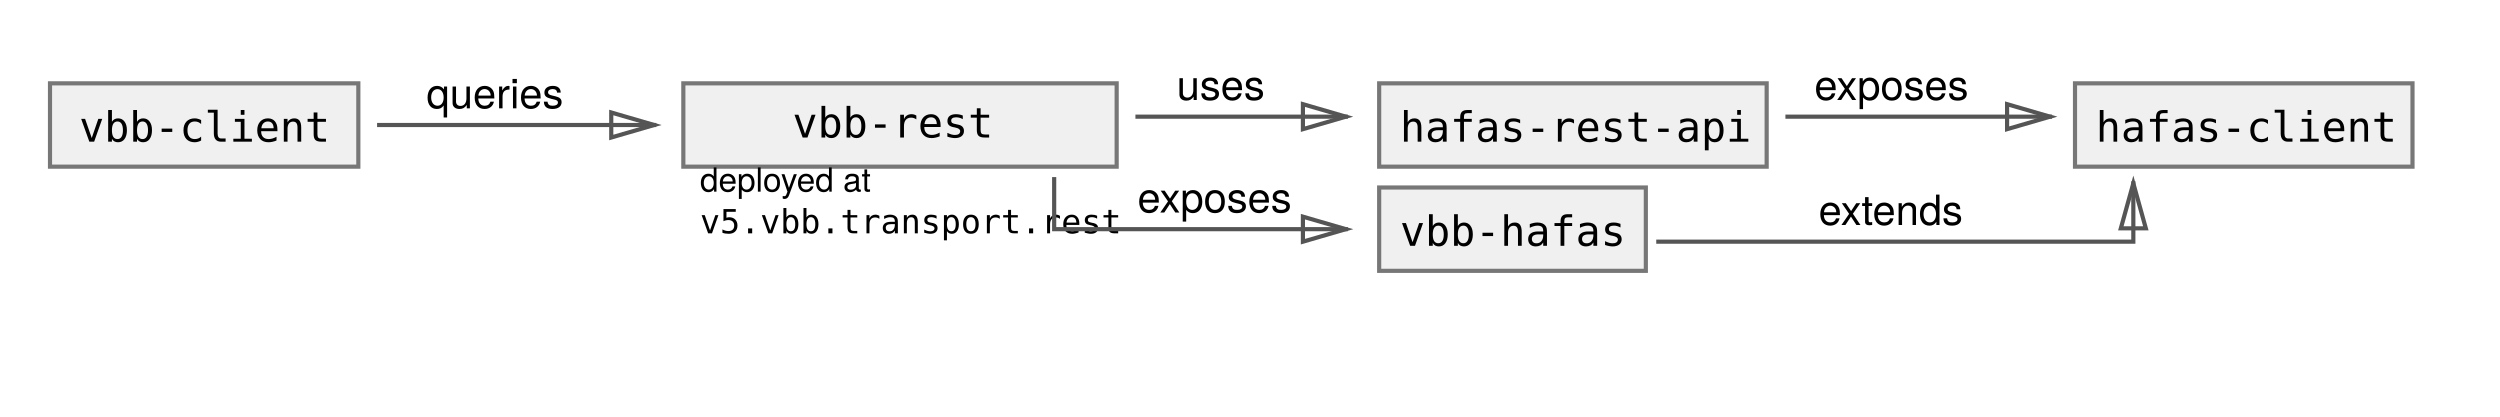
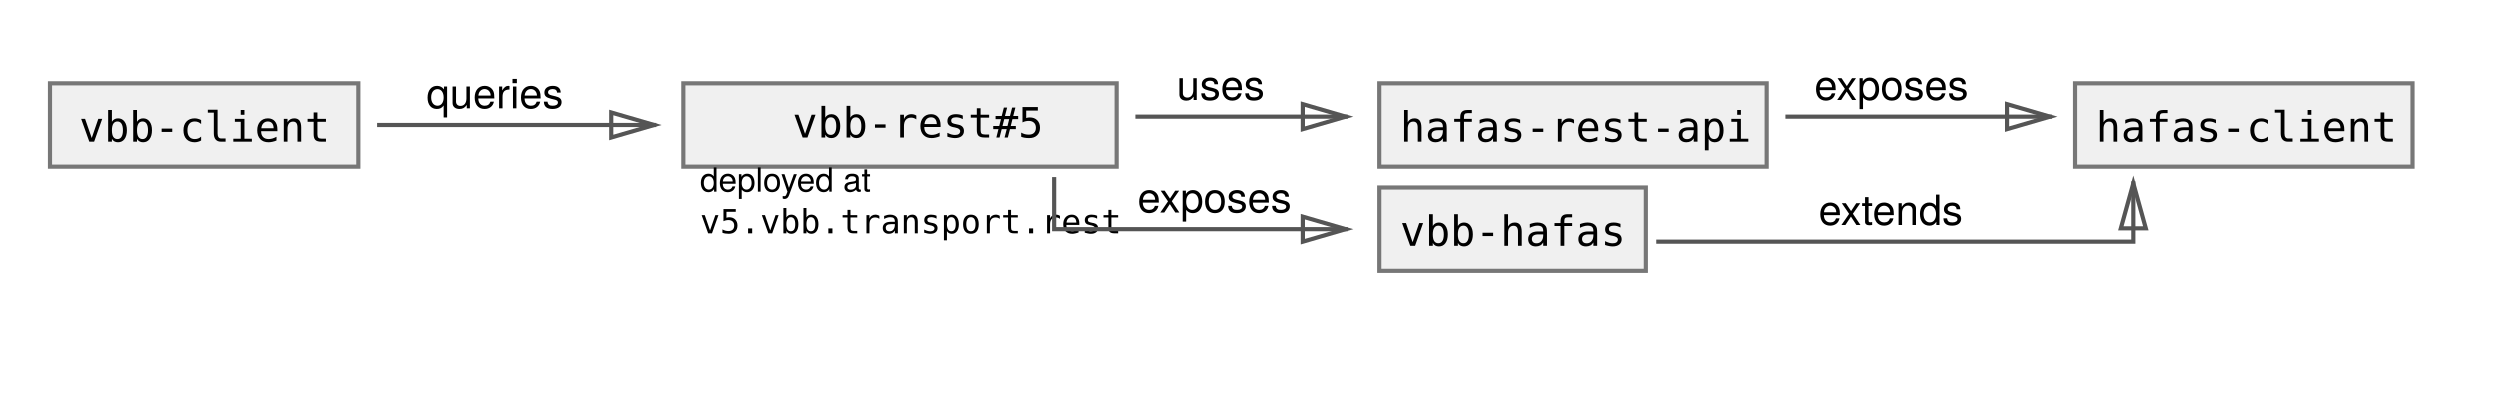
<svg xmlns="http://www.w3.org/2000/svg" width="1200" height="200" viewBox="0 0 600 100" version="1.1">
  <style>
		.box {
			fill: #f0f0f0;
			stroke-width: 1px;
			stroke: #777;
		}
		.arrow {
			fill: none;
			stroke-width: 1px;
			stroke: #555;
			stroke-linecap: square;
		}
		.monospace-text {
			font-family: FiraCode-Retina, Fira Code, monospace;
			font-size: 10px;
			font-weight: 500;
			fill: #000;
		}
		.normal-text {
			font-family: HelveticaNeue-Light, Helvetica Neue, sans-serif;
			font-size: 10px;
			font-weight: 300;
			fill: #000;
		}
		.small-text {
			font-size: 8px;
		}
	</style>
  <g transform="translate(12, 20)">
    <rect class="box" x="0" y="0" width="74" height="20" />
    <text class="monospace-text" x="7" y="14">vbb-client</text>
  </g>
  <g transform="translate(91, 16)">
    <path class="arrow" d="M0,14 L66,14" />
    <path class="arrow" d="M66,14 L55.7,11 L55.7,17 L66,14 Z" />
    <text class="normal-text" x="11.35" y="10">queries</text>
  </g>
  <g transform="translate(164, 20)">
    <rect class="box" x="0" y="0" width="104" height="20" />
-     <text class="monospace-text" x="26.2" y="13">vbb-rest</text>
+     <text class="monospace-text" x="26.2" y="13">vbb-rest#5</text>
    <text class="normal-text small-text" x="4" y="26">deployed at</text>
    <text class="monospace-text small-text" x="4" y="36">v5.vbb.transport.rest</text>
  </g>
  <g transform="translate(273, 14)">
    <path class="arrow" d="M0,14 L50,14" />
    <path class="arrow" d="M50,14 L39.7,11 L39.7,17 L50,14 Z" />
    <text class="normal-text" x="9.41" y="10">uses</text>
  </g>
  <g transform="translate(331, 20)">
    <rect class="box" x="0" y="0" width="93" height="20" />
    <text class="monospace-text" x="5" y="14">hafas-rest-api</text>
  </g>
  <g transform="translate(253, 39)">
    <path class="arrow" d="M0,4 L0,16 L70,16" />
    <path class="arrow" d="M70,16 L59.7,13 L59.7,19 L70,16 Z" />
    <text class="normal-text" x="20" y="12">exposes</text>
  </g>
  <g transform="translate(331, 45)">
    <rect class="box" x="0" y="0" width="64" height="20" />
    <text class="monospace-text" x="5" y="14">vbb-hafas</text>
  </g>
  <g transform="translate(429, 14)">
    <path class="arrow" d="M0,14 L63,14" />
    <path class="arrow" d="M63,14 L52.7,11 L52.7,17 L63,14 Z" />
    <text class="normal-text" x="6.445" y="10">exposes</text>
  </g>
  <g transform="translate(398, 44)">
    <text class="normal-text" x="38.465" y="10">extends</text>
    <path class="arrow" d="M0,14 L114,14 L114,0" />
    <path class="arrow" d="M114,0 L111,10.8 L117,10.8 L114,0 Z" />
  </g>
  <g transform="translate(498, 20)">
    <rect class="box" x="0" y="0" width="81" height="20" />
    <text class="monospace-text" x="5" y="14">hafas-client</text>
  </g>
</svg>
